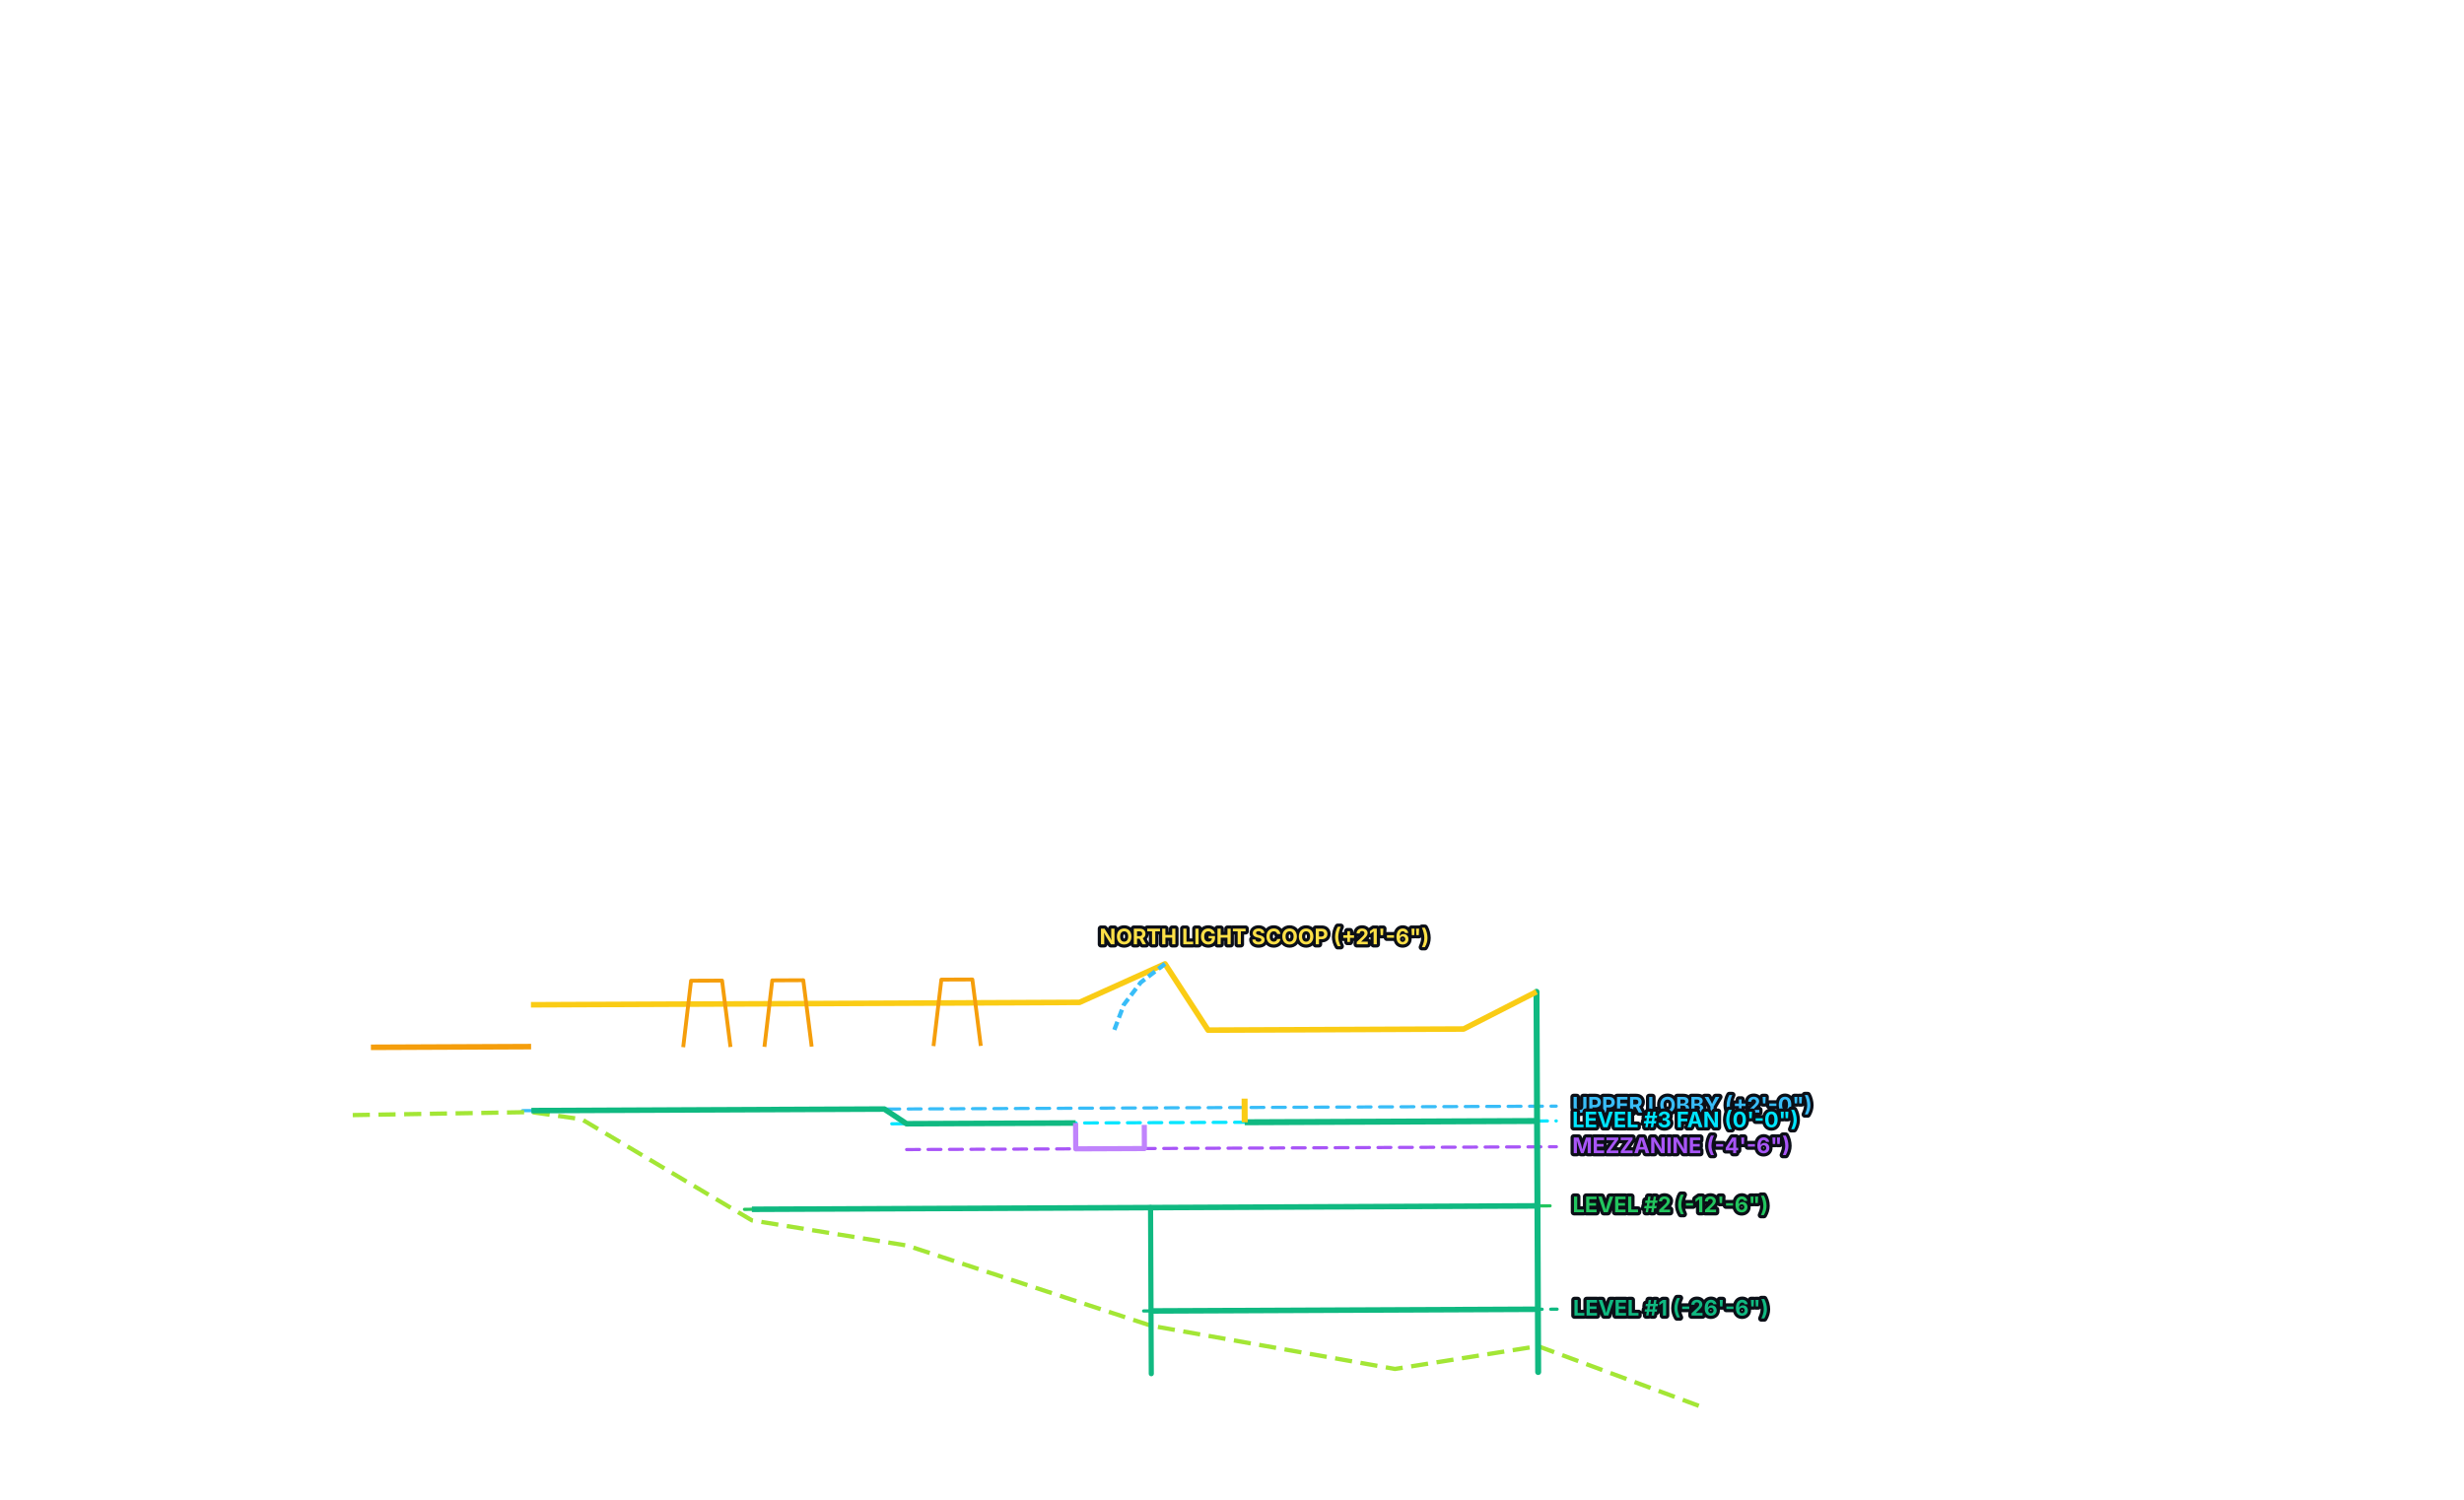
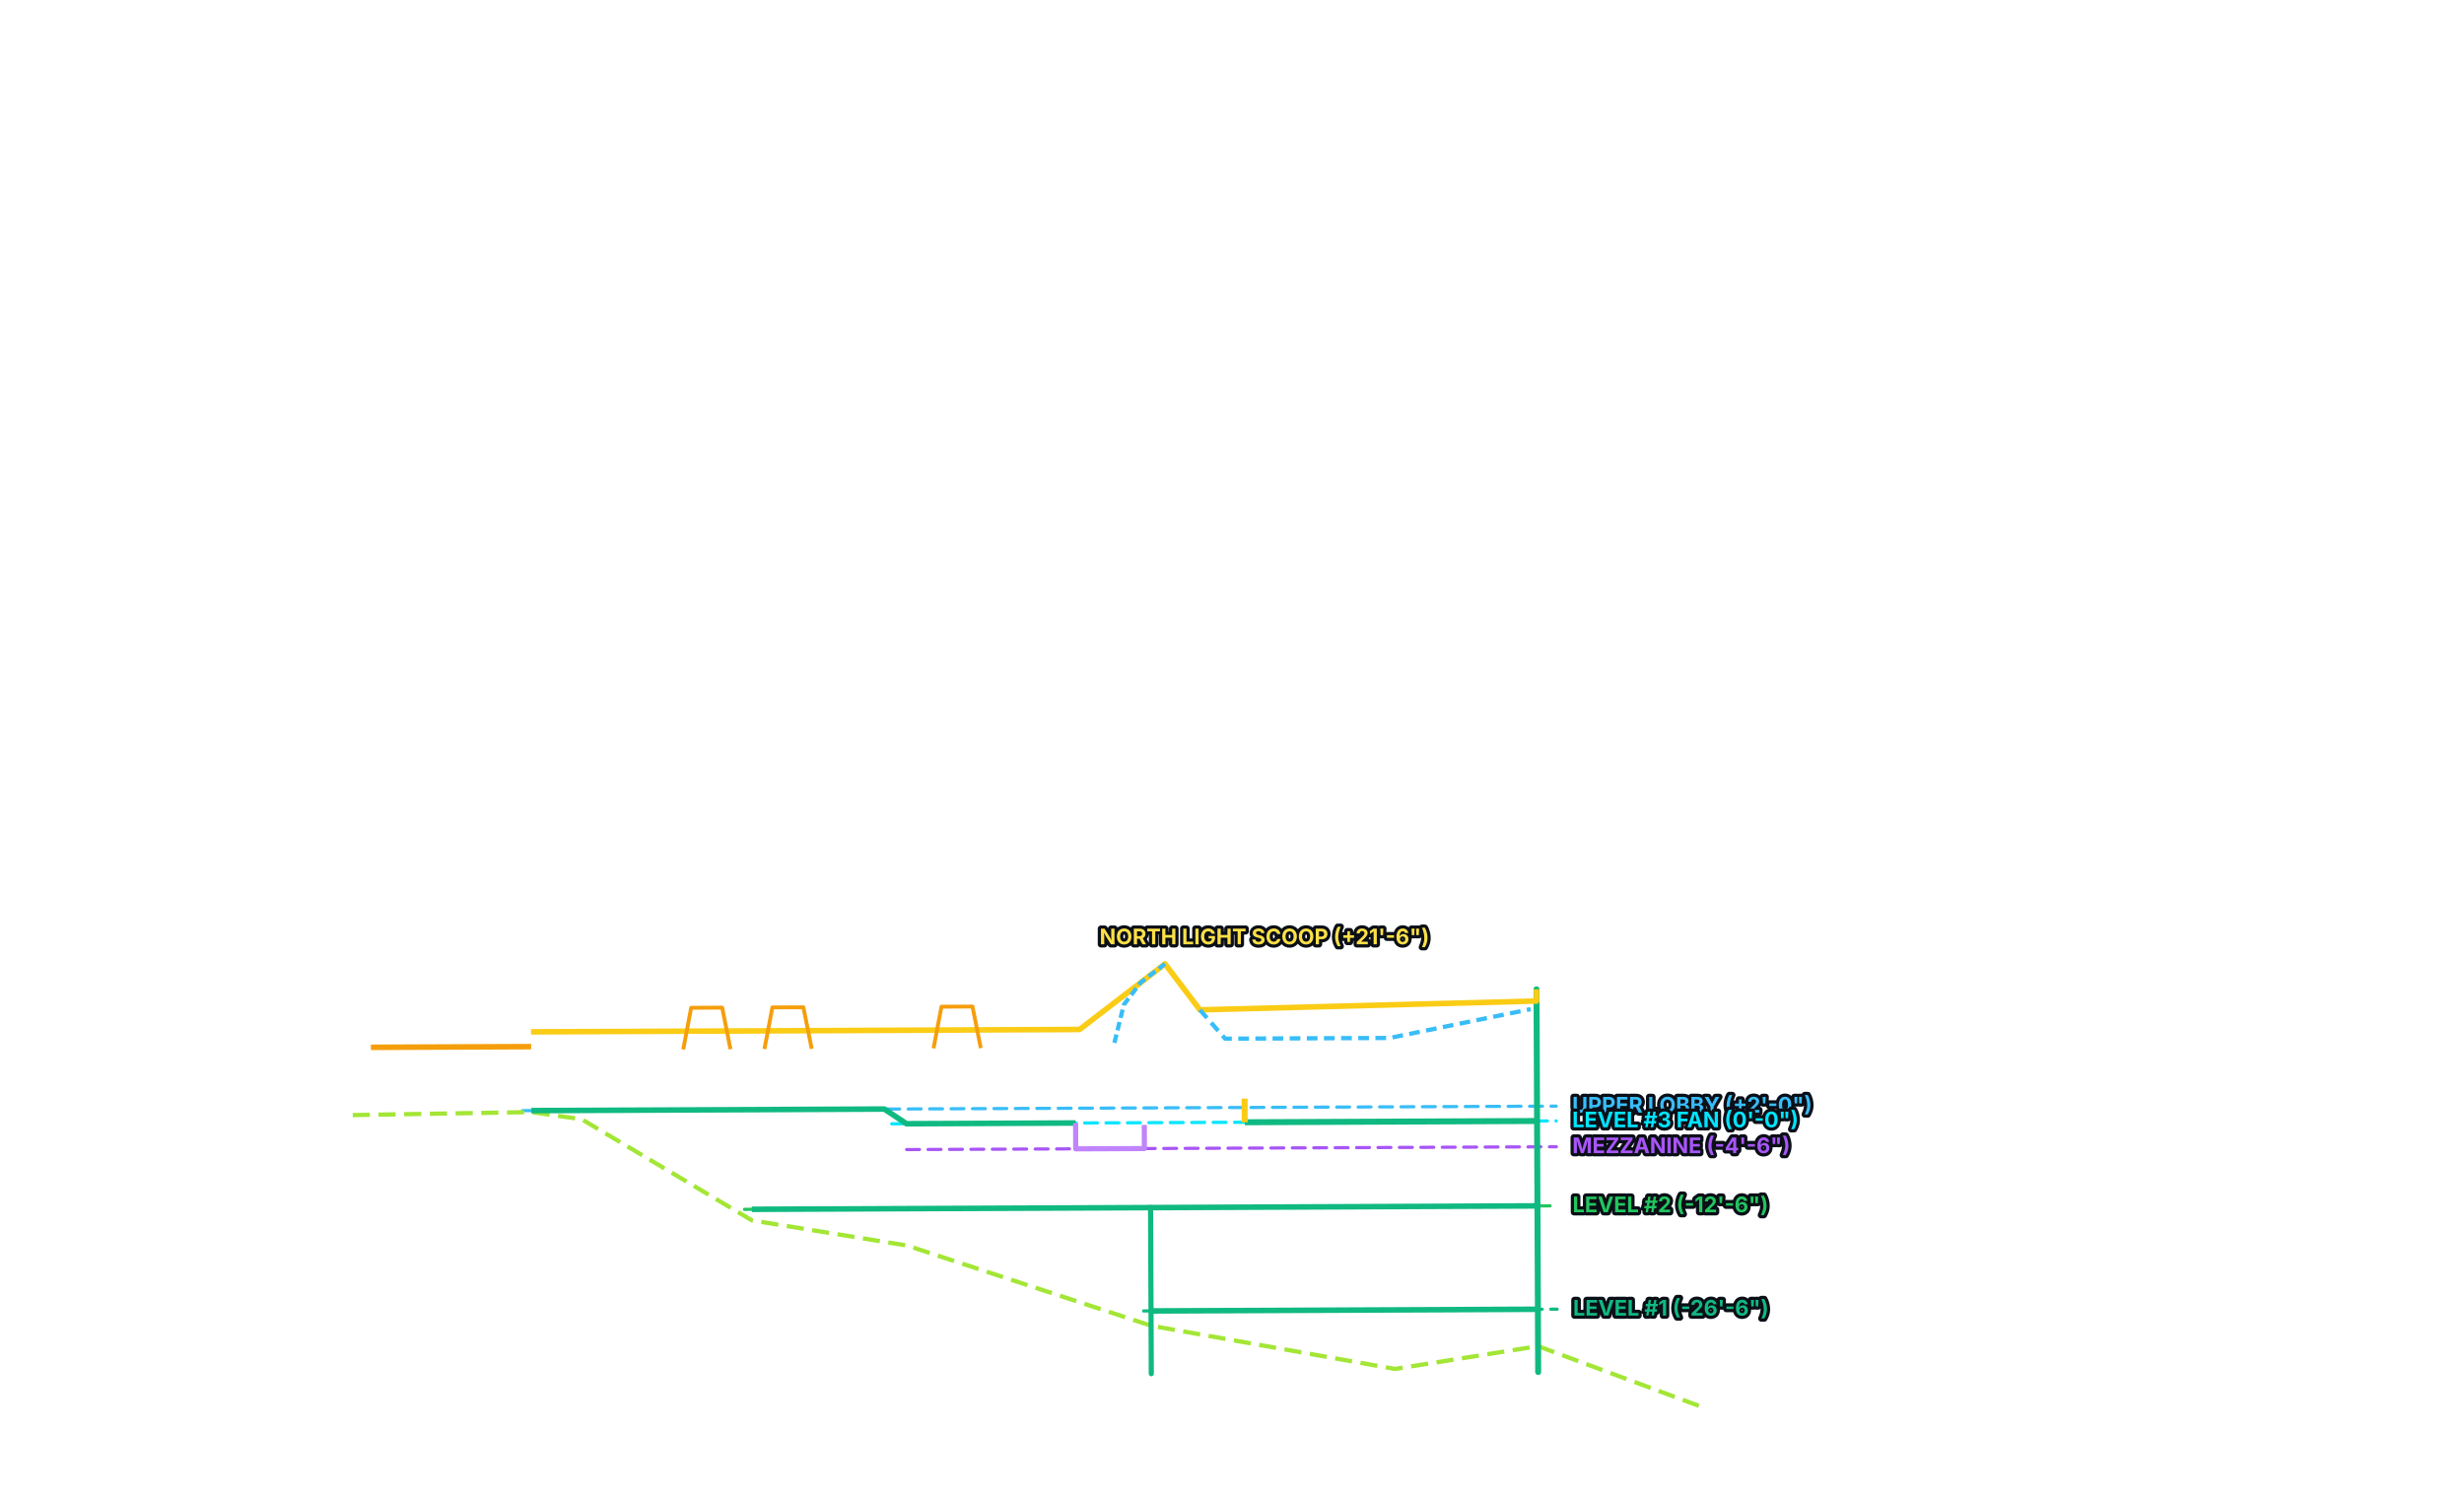
<svg xmlns="http://www.w3.org/2000/svg" viewBox="0 0 1150 700" width="1150" height="700" class="aalto-vector-svg">
  <g class="vec-layer" data-layer="regulating">
    <line x1="243.88" y1="518.39" x2="726.32" y2="516.28" stroke="#38bdf8" stroke-width="1.5" stroke-dasharray="6,4" stroke-linecap="round" />
    <text x="733.76" y="519.27" fill="#38bdf8" font-family="Inter, monospace, sans-serif" font-size="10" font-weight="700" paint-order="stroke" stroke="#0b0f17" stroke-width="3" stroke-linejoin="round">UPPER LOBBY (+2'-0")</text>
    <line x1="416.21" y1="524.53" x2="726.35" y2="523.18" stroke="#00e5ff" stroke-width="1.5" stroke-dasharray="6,4" stroke-linecap="round" />
    <text x="733.79" y="526.16" fill="#00e5ff" font-family="Inter, monospace, sans-serif" font-size="10" font-weight="700" paint-order="stroke" stroke="#0b0f17" stroke-width="3" stroke-linejoin="round">LEVEL #3 FAN (0'-0")</text>
    <line x1="423.15" y1="536.56" x2="726.40" y2="535.24" stroke="#a855f7" stroke-width="1.5" stroke-dasharray="6,4" stroke-linecap="round" />
    <text x="733.84" y="538.22" fill="#a855f7" font-family="Inter, monospace, sans-serif" font-size="10" font-weight="700" paint-order="stroke" stroke="#0b0f17" stroke-width="3" stroke-linejoin="round">MEZZANINE (-4'-6")</text>
    <line x1="347.46" y1="564.46" x2="726.52" y2="562.81" stroke="#22c55e" stroke-width="1.5" stroke-dasharray="6,4" stroke-linecap="round" />
    <text x="733.96" y="565.79" fill="#22c55e" font-family="Inter, monospace, sans-serif" font-size="10" font-weight="700" paint-order="stroke" stroke="#0b0f17" stroke-width="3" stroke-linejoin="round">LEVEL #2 (-12'-6")</text>
    <line x1="533.75" y1="611.89" x2="726.73" y2="611.05" stroke="#10b981" stroke-width="1.5" stroke-dasharray="6,4" stroke-linecap="round" />
    <text x="734.17" y="614.03" fill="#10b981" font-family="Inter, monospace, sans-serif" font-size="10" font-weight="700" paint-order="stroke" stroke="#0b0f17" stroke-width="3" stroke-linejoin="round">LEVEL #1 (-26'-6")</text>
    <polyline points="164.63,520.46 248.02,519.06 271.47,522.40 350.93,569.61 423.35,581.36 537.23,618.77 651.04,638.95 717.84,628.32 795.85,657.27" fill="none" stroke="#a3e635" stroke-width="2.0" stroke-dasharray="8,4" stroke-linejoin="round" />
  </g>
  <g class="vec-layer" data-layer="walls">
    <polyline points="173.11,488.83 247.88,488.51" fill="none" stroke="#f59e0b" stroke-width="2.6" stroke-linejoin="round" />
    <polyline points="248.01,518.37 412.73,517.65 423.10,524.50 502.01,524.16" fill="none" stroke="#10b981" stroke-width="2.6" stroke-linejoin="round" />
    <polyline points="580.93,523.81 717.39,523.22" fill="none" stroke="#10b981" stroke-width="2.8" stroke-linejoin="round" />
    <polyline points="350.91,564.44 717.56,562.84" fill="none" stroke="#10b981" stroke-width="2.6" stroke-linejoin="round" />
    <polyline points="537.20,611.88 717.77,611.09" fill="none" stroke="#10b981" stroke-width="2.6" stroke-linejoin="round" />
-     <line x1="717.90" y1="640.38" x2="717.12" y2="462.91" stroke="#10b981" stroke-width="2.8" stroke-linecap="round" />
+     <line x1="717.90" y1="640.38" x2="717.12" y2="461.76" stroke="#10b981" stroke-width="2.8" stroke-linecap="round" />
    <line x1="537.33" y1="641.17" x2="536.99" y2="563.63" stroke="#10b981" stroke-width="2.4" stroke-linecap="round" />
  </g>
  <g class="vec-layer" data-layer="stairs_millwork">
    <polyline points="580.93,523.81 580.88,512.78" fill="none" stroke="#facc15" stroke-width="2.8" stroke-linejoin="round" />
    <polyline points="502.01,524.16 502.07,536.22 534.11,536.08 534.06,525.05" fill="none" stroke="#c084fc" stroke-width="2.4" stroke-linejoin="round" />
  </g>
  <g class="vec-layer" data-layer="roof_skylights">
-     <polyline points="247.80,468.98 503.83,467.86 543.73,449.88 563.85,480.81 683.08,480.29 717.12,462.91" fill="none" stroke="#facc15" stroke-width="2.6" stroke-linejoin="round" />
-     <polyline points="520.09,480.66 524.52,468.92 532.40,458.55 543.73,449.88" fill="none" stroke="#38bdf8" stroke-width="2.0" stroke-dasharray="4,2" stroke-linejoin="round" />
-     <polyline points="318.87,488.77 322.53,457.74 337.00,457.68 340.93,488.68" fill="none" stroke="#f59e0b" stroke-width="1.8" stroke-linejoin="round" />
-     <polyline points="356.78,488.61 360.43,457.58 374.91,457.51 378.83,488.51" fill="none" stroke="#f59e0b" stroke-width="1.8" stroke-linejoin="round" />
-     <polyline points="435.69,488.26 439.35,457.23 453.82,457.17 457.75,488.17" fill="none" stroke="#f59e0b" stroke-width="1.8" stroke-linejoin="round" />
+     <polyline points="247.85,481.61 503.89,480.50 543.73,449.88 560.02,471.35 717.14,467.22 717.12,461.76" fill="none" stroke="#facc15" stroke-width="2.6" stroke-linejoin="round" />
+     <polyline points="560.02,471.35 571.80,484.80 648.64,484.46 714.40,471.02" fill="none" stroke="#38bdf8" stroke-width="2.0" stroke-dasharray="5,3" stroke-linejoin="round" />
+     <polyline points="520.11,486.74 524.52,468.92 532.40,458.55 543.73,449.88" fill="none" stroke="#38bdf8" stroke-width="2.0" stroke-dasharray="4,2" stroke-linejoin="round" />
+     <polyline points="318.88,489.81 322.58,470.38 337.06,470.31 340.93,489.71" fill="none" stroke="#f59e0b" stroke-width="1.8" stroke-linejoin="round" />
+     <polyline points="356.78,489.64 360.49,470.21 374.96,470.15 378.84,489.54" fill="none" stroke="#f59e0b" stroke-width="1.8" stroke-linejoin="round" />
+     <polyline points="435.70,489.30 439.40,469.87 453.88,469.80 457.75,489.20" fill="none" stroke="#f59e0b" stroke-width="1.8" stroke-linejoin="round" />
    <text x="513.19" y="440.74" fill="#fde047" font-family="Inter, monospace, sans-serif" font-size="10" font-weight="700" paint-order="stroke" stroke="#0b0f17" stroke-width="3" stroke-linejoin="round">NORTH LIGHT SCOOP (+21'-6")</text>
  </g>
</svg>
